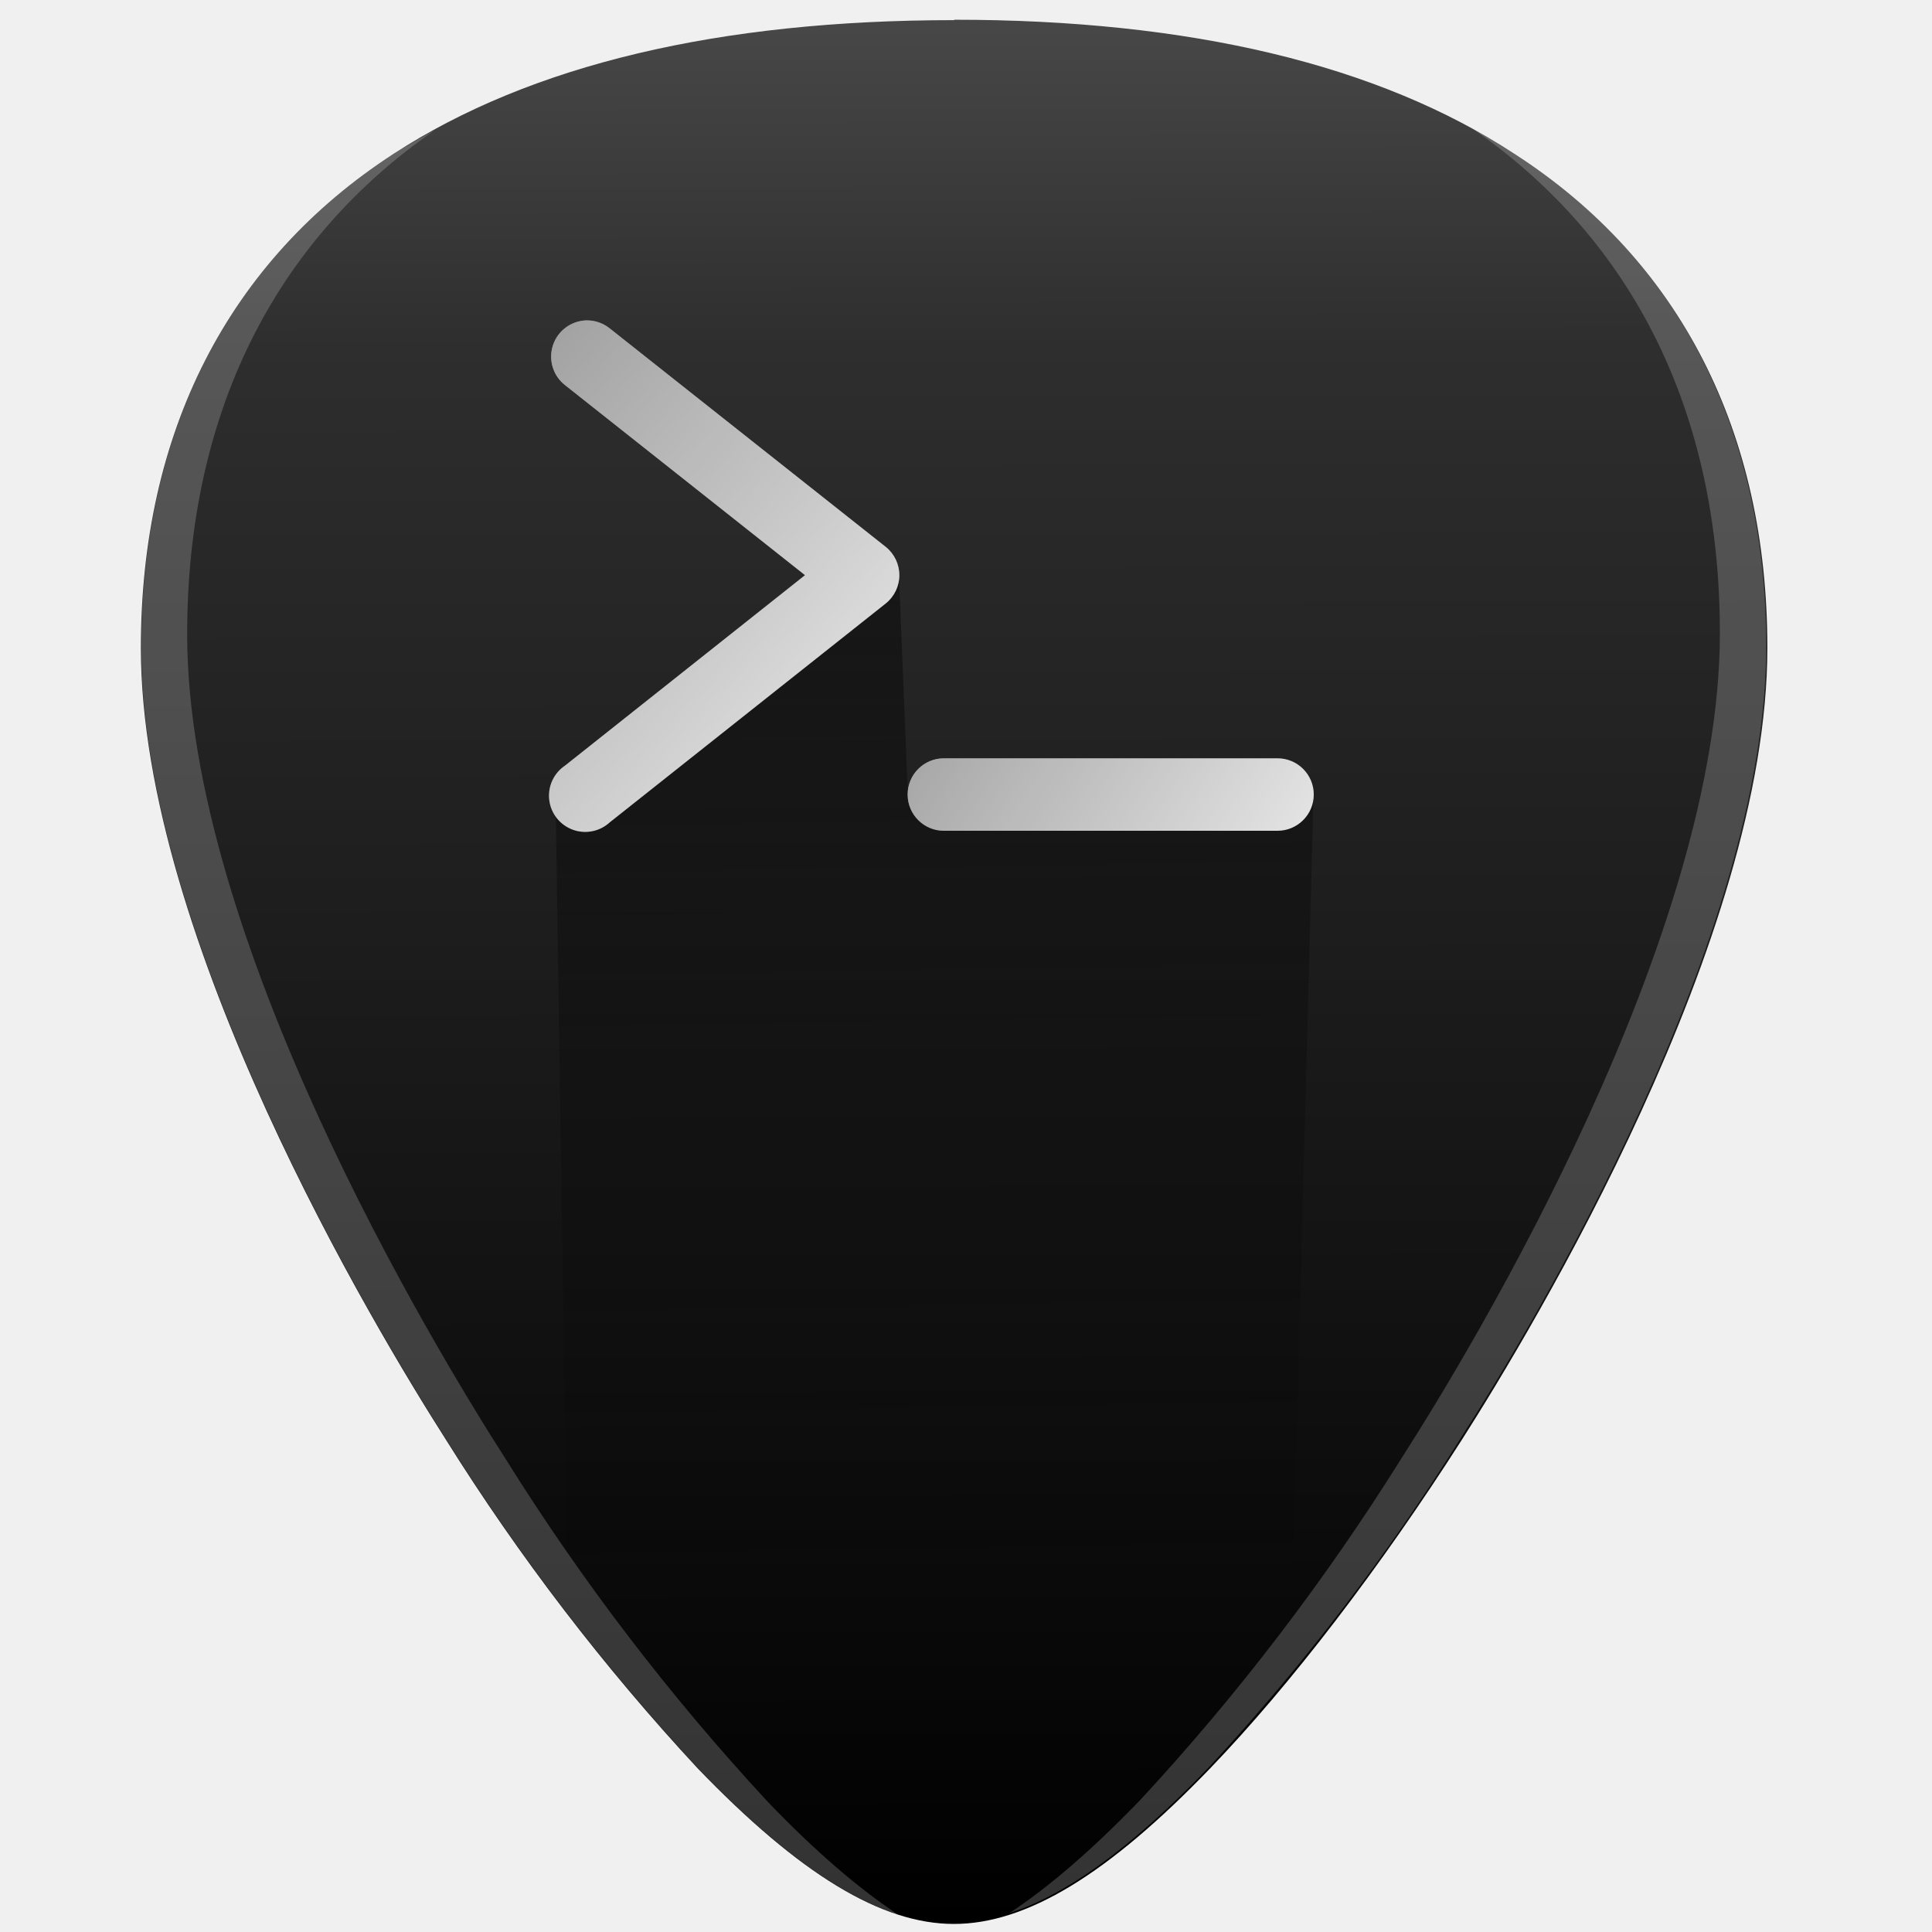
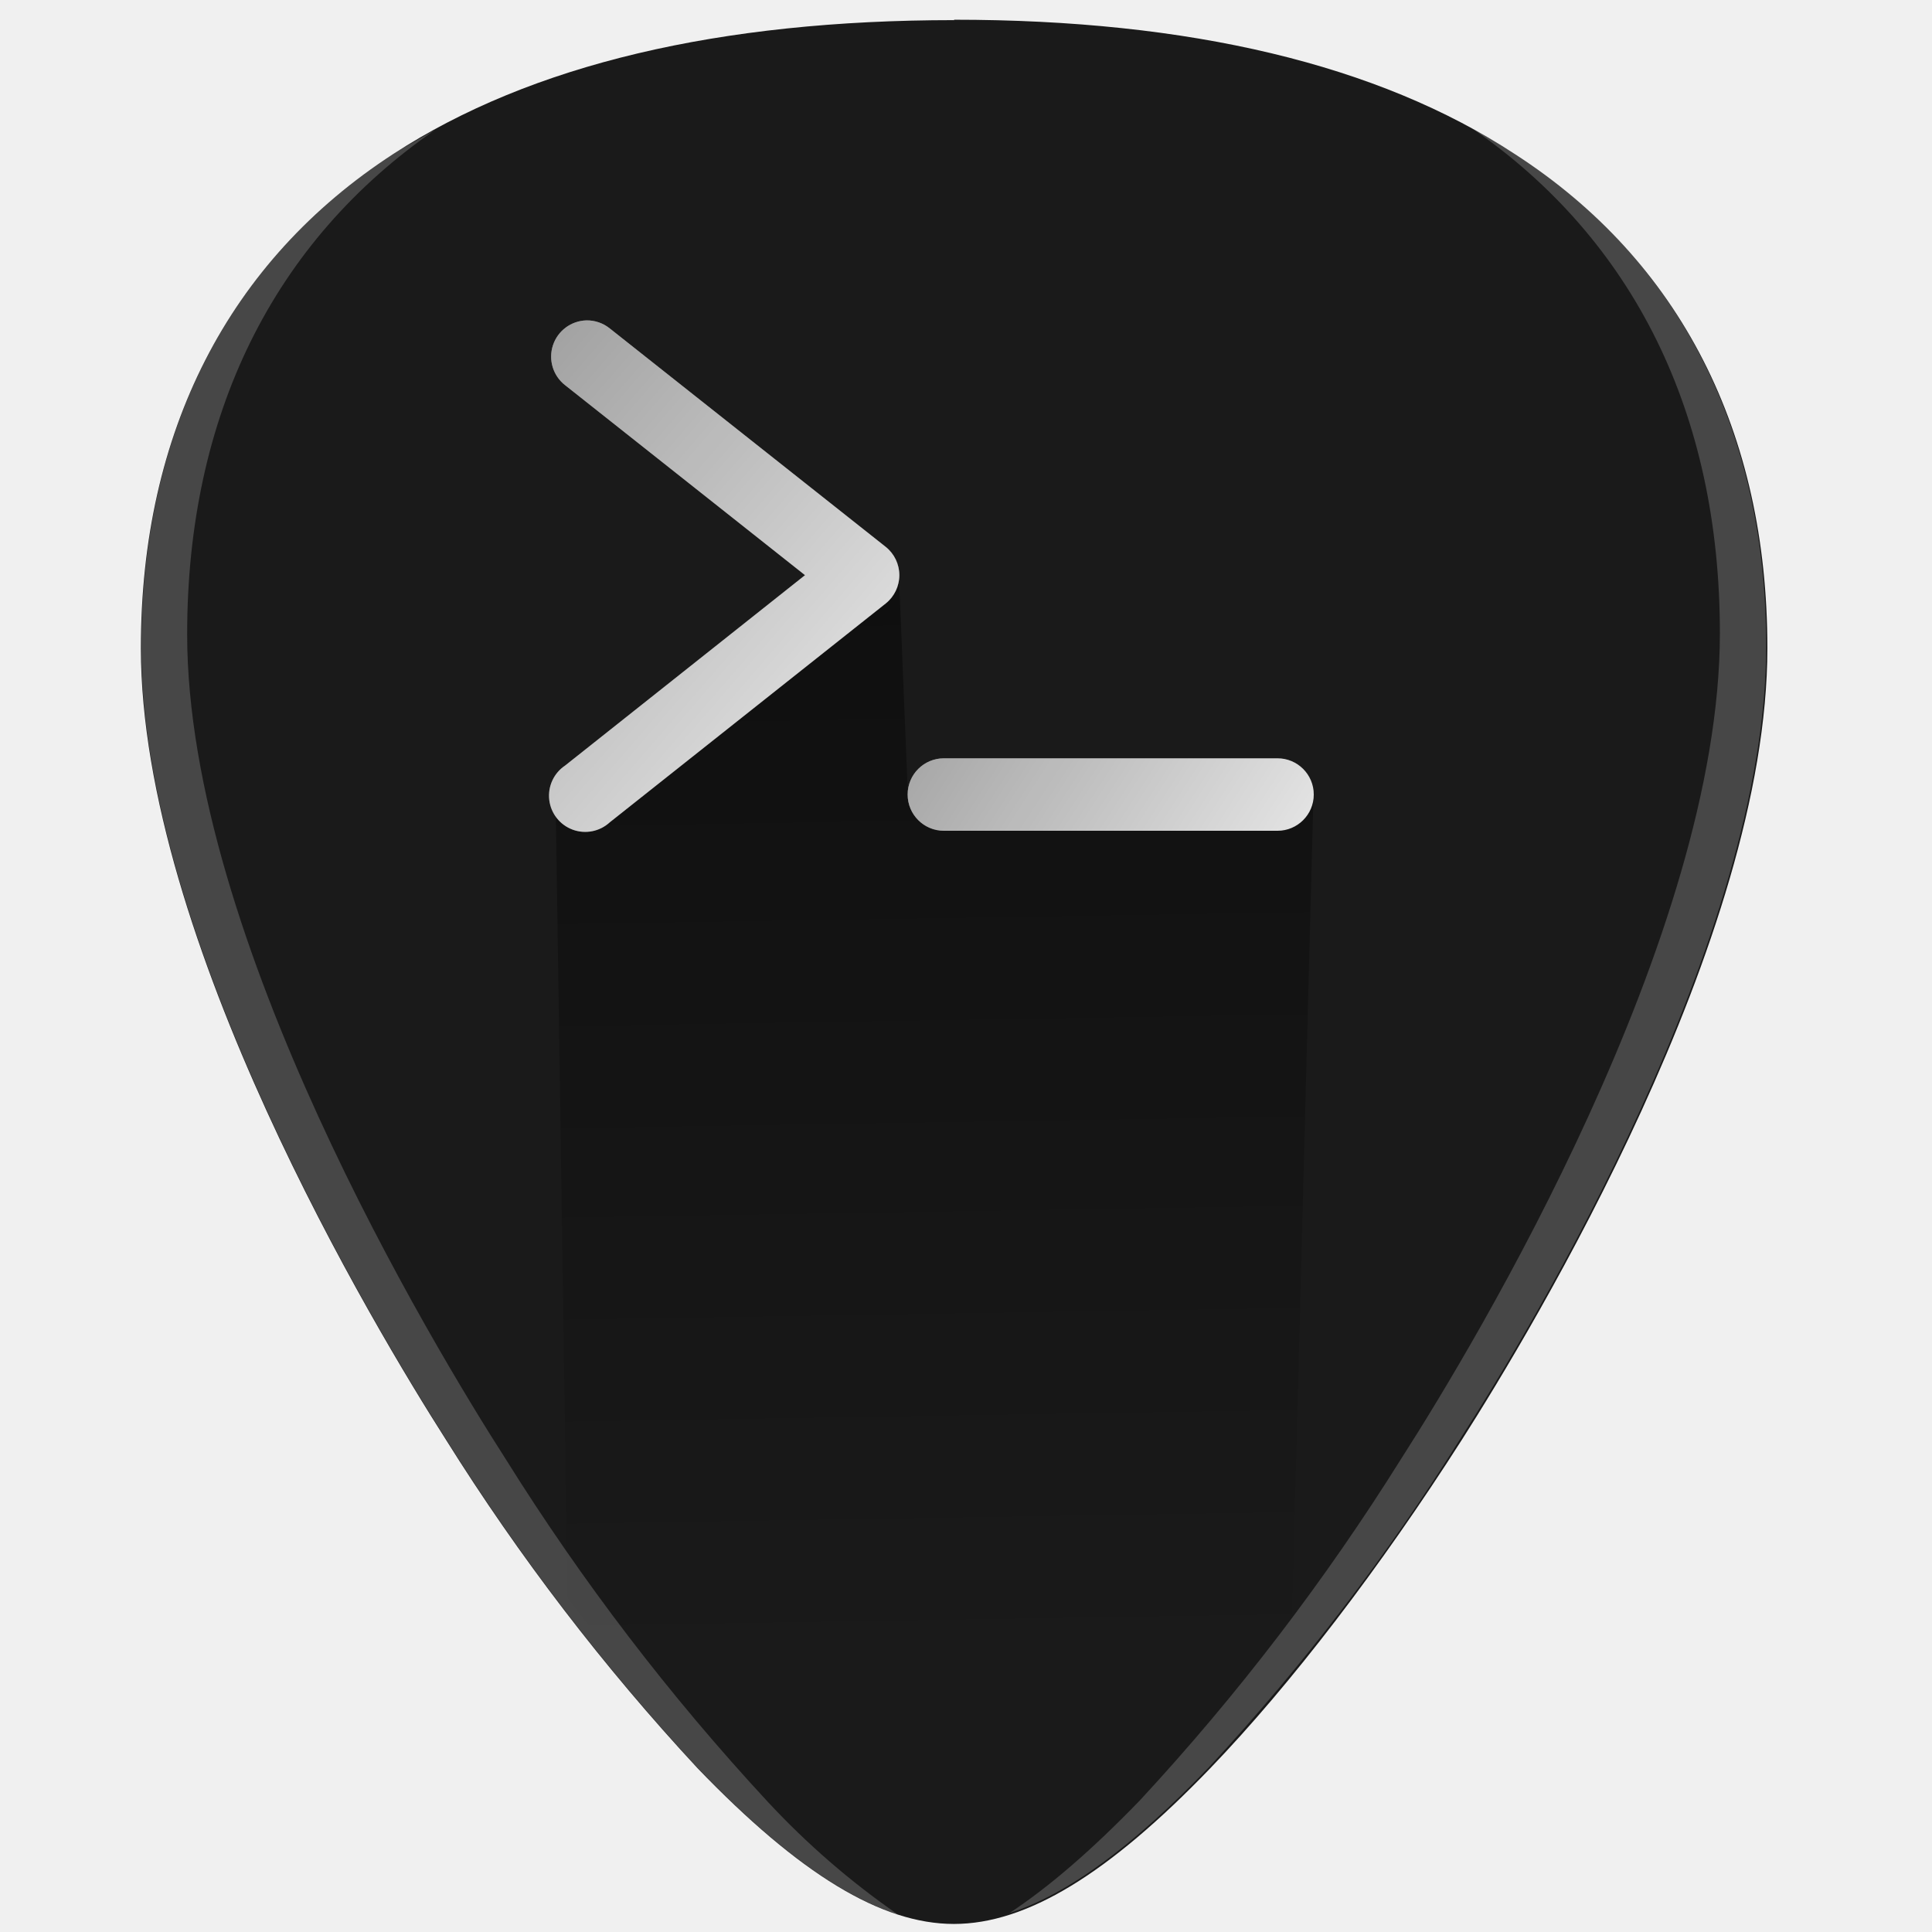
<svg xmlns="http://www.w3.org/2000/svg" xmlns:xlink="http://www.w3.org/1999/xlink" width="48" height="48">
  <defs>
    <linearGradient id="b">
      <stop offset="0" />
-       <stop offset=".37" stop-opacity=".82" />
-       <stop offset="1" stop-opacity="0" />
+       <stop offset=".68" stop-color="#333" />
+       <stop offset=".92" stop-color="#4d4d4d" />
+       <stop offset="1" stop-color="#4d4d4d" />
    </linearGradient>
    <linearGradient id="a">
      <stop offset="0" />
      <stop offset="1" stop-opacity="0" />
    </linearGradient>
-     <linearGradient xlink:href="#a" id="d" x1="22.34" y1="14.43" x2="22.77" y2="41.36" gradientUnits="userSpaceOnUse" />
-     <linearGradient xlink:href="#a" id="e" x1="22.34" y1="14.43" x2="35.11" y2="22.68" gradientUnits="userSpaceOnUse" />
-     <linearGradient xlink:href="#a" id="f" x1="10.64" y1="8.13" x2="25.1" y2="20.64" gradientUnits="userSpaceOnUse" />
-     <linearGradient xlink:href="#b" id="c" gradientUnits="userSpaceOnUse" x1="23.71" y1="47.8" x2="23.52" y2="-58" />
+     <linearGradient xlink:href="#a" id="c" x1="22.34" y1="14.43" x2="22.77" y2="41.36" gradientUnits="userSpaceOnUse" />
+     <linearGradient xlink:href="#a" id="d" x1="22.34" y1="14.43" x2="35.11" y2="22.68" gradientUnits="userSpaceOnUse" />
+     <linearGradient xlink:href="#a" id="e" x1="10.64" y1="8.13" x2="25.1" y2="20.64" gradientUnits="userSpaceOnUse" />
  </defs>
-   <path d="M23.71.5C17.88.5 13.2 1.6 9.78 3.82 5.68 6.48 3.5 10.73 3.5 16.1c0 7.22 5.8 16.88 7.58 19.67a54.48 54.48 0 0 0 6.25 8.16c2.54 2.64 4.57 3.87 6.37 3.87 1.8 0 3.83-1.23 6.37-3.87 2-2.08 4.22-4.98 6.25-8.16 1.78-2.79 7.59-12.45 7.59-19.67 0-5.37-2.17-9.62-6.27-12.27C34.24 1.6 29.55.49 23.7.49z" fill="#fff" />
-   <path d="M23.71.5C17.88.5 13.2 1.6 9.78 3.82 5.68 6.48 3.5 10.73 3.5 16.1c0 7.22 5.8 16.88 7.58 19.67a54.48 54.48 0 0 0 6.25 8.16c2.54 2.64 4.57 3.87 6.37 3.87 1.8 0 3.83-1.23 6.37-3.87 2-2.08 4.22-4.98 6.25-8.16 1.78-2.79 7.59-12.45 7.59-19.67 0-5.37-2.17-9.62-6.27-12.27C34.24 1.6 29.55.49 23.7.49z" fill="url(#c)" />
-   <path d="M14.1 39.7c1.1 1.44 2.2 3.15 3.24 4.23a17.98 17.98 0 0 0 3.46 2.93c1.05.64 2.01.94 2.91.94.9 0 1.86-.3 2.91-.94 1.05-.64 2.2-1.61 3.46-2.93.64-.66 1.32-1.79 1.99-2.6l.56-21.48H22.56l-.22-5.42-8.53 5.8z" opacity=".42" fill="url(#d)" />
-   <path d="M14.57 7.96a.9.9 0 0 1 .58.2l6.86 5.43a.9.9 0 0 1 0 1.4l-6.86 5.44a.9.9 0 1 1-1.11-1.41L20 14.29l-5.96-4.72a.9.9 0 0 1 .53-1.61zM23.45 18.84h8.29a.9.9 0 1 1 0 1.8h-8.29a.9.9 0 1 1 0-1.8z" fill="#f9f9f9" />
-   <path d="M22.3 47.56c-.99-.66-2.05-1.57-3.23-2.8a56.77 56.77 0 0 1-6.5-8.5c-1.86-2.9-7.92-12.97-7.92-20.5 0-5.44 2.14-9.76 6.17-12.54-.35.2-.7.39-1.04.6-4.1 2.66-6.27 6.9-6.27 12.28 0 7.22 5.8 16.88 7.58 19.67a54.48 54.48 0 0 0 6.25 8.16c1.9 1.98 3.52 3.16 4.96 3.63zM25.08 47.53c1-.66 2.06-1.58 3.24-2.8a56.77 56.77 0 0 0 6.5-8.5c1.86-2.9 7.91-12.98 7.91-20.5 0-5.44-2.13-9.77-6.17-12.55.36.2.72.4 1.05.61 4.1 2.66 6.27 6.9 6.27 12.27 0 7.23-5.8 16.89-7.59 19.67a54.48 54.48 0 0 1-6.24 8.16c-1.9 1.98-3.52 3.17-4.97 3.64z" opacity=".2" fill="#f9f9f9" />
-   <path d="M23.45 18.84h8.29a.9.9 0 1 1 0 1.8h-8.29a.9.9 0 1 1 0-1.8z" opacity=".4" fill="url(#e)" />
-   <path d="M14.57 7.96a.9.9 0 0 1 .58.2l6.86 5.43a.9.9 0 0 1 0 1.4l-6.86 5.44a.9.9 0 1 1-1.11-1.41L20 14.29l-5.96-4.72a.9.9 0 0 1 .53-1.61z" opacity=".4" fill="url(#f)" />
+   <path d="M23.71.5C17.88.5 13.2 1.6 9.78 3.82 5.68 6.48 3.5 10.73 3.5 16.1c0 7.22 5.8 16.88 7.58 19.67a54.48 54.48 0 0 0 6.25 8.16c2.54 2.64 4.57 3.87 6.37 3.87 1.8 0 3.83-1.23 6.37-3.87 2-2.08 4.22-4.98 6.25-8.16 1.78-2.79 7.59-12.45 7.59-19.67 0-5.37-2.17-9.62-6.27-12.27C34.24 1.6 29.55.49 23.7.49z" fill="#1a1a1a" />
+   <path fill="url(#c)" opacity=".42" d="M14.1 39.7c1.1 1.44 2.2 3.15 3.24 4.23a17.98 17.98 0 0 0 3.46 2.93 5.6 5.6 0 0 0 2.91.94c.9 0 1.86-.3 2.91-.94 1.05-.64 2.2-1.61 3.46-2.93.64-.66 1.32-1.79 1.99-2.6l.56-21.48H22.56l-.22-5.42-8.53 5.8z" />
+   <path fill="#f9f9f9" d="M14.57 7.96a.9.9 0 0 1 .58.2l6.86 5.43a.9.9 0 0 1 0 1.4l-6.86 5.44a.9.9 0 1 1-1.11-1.41L20 14.29l-5.96-4.72a.9.9 0 0 1 .53-1.61zm8.88 10.88h8.29a.9.9 0 1 1 0 1.8h-8.29a.9.9 0 1 1 0-1.8z" />
+   <path d="M22.3 47.56a19.78 19.78 0 0 1-3.23-2.8 56.77 56.77 0 0 1-6.5-8.5c-1.86-2.9-7.92-12.97-7.92-20.5 0-5.44 2.14-9.76 6.17-12.54-.35.2-.7.39-1.04.6-4.1 2.66-6.27 6.9-6.27 12.28 0 7.22 5.8 16.88 7.58 19.67a54.48 54.48 0 0 0 6.25 8.16c1.9 1.98 3.52 3.16 4.96 3.63zm2.78-.03c1-.66 2.06-1.58 3.24-2.8a56.77 56.77 0 0 0 6.5-8.5c1.86-2.9 7.91-12.98 7.91-20.5 0-5.44-2.13-9.77-6.17-12.55.36.2.72.4 1.05.61 4.1 2.66 6.27 6.9 6.27 12.27 0 7.23-5.8 16.89-7.59 19.67a54.48 54.48 0 0 1-6.24 8.16c-1.9 1.98-3.52 3.17-4.97 3.64z" opacity=".2" fill="#f9f9f9" />
+   <path fill="url(#d)" opacity=".4" d="M23.45 18.84h8.29a.9.9 0 1 1 0 1.8h-8.29a.9.9 0 1 1 0-1.8z" />
+   <path fill="url(#e)" opacity=".4" d="M14.57 7.96a.9.9 0 0 1 .58.2l6.86 5.43a.9.9 0 0 1 0 1.4l-6.86 5.44a.9.9 0 1 1-1.11-1.41L20 14.29l-5.96-4.72a.9.9 0 0 1 .53-1.61z" />
</svg>
